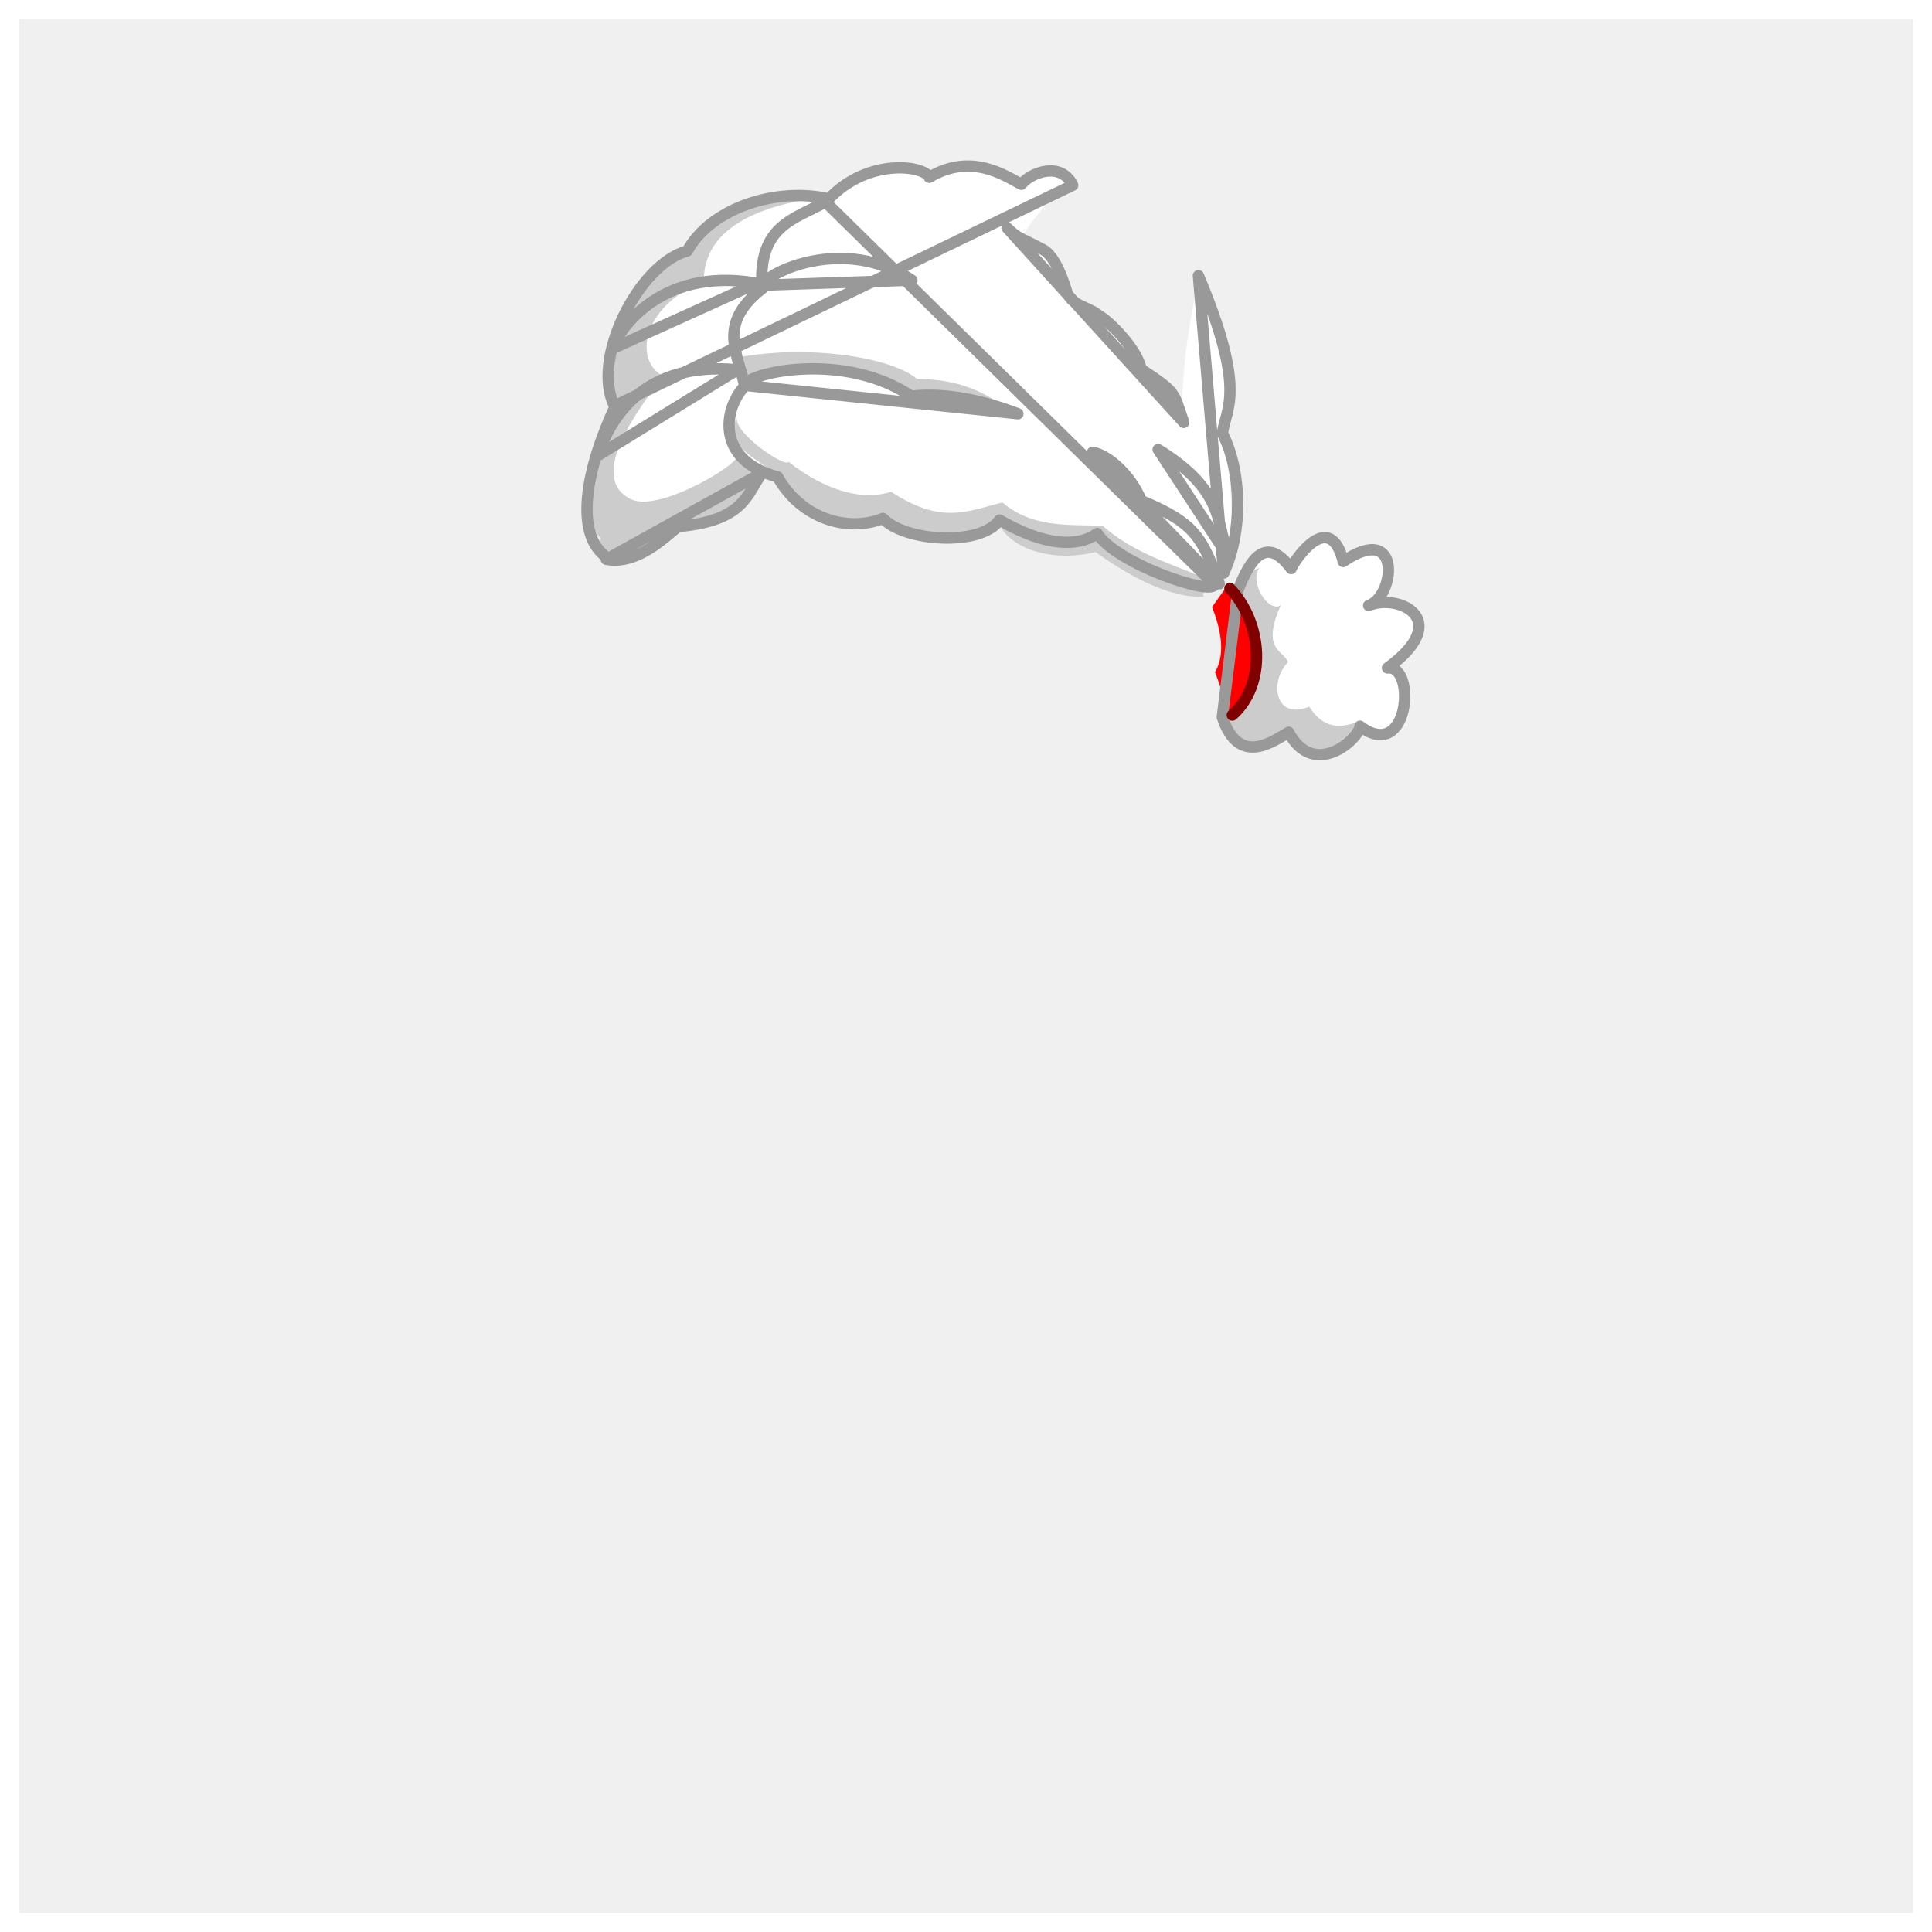
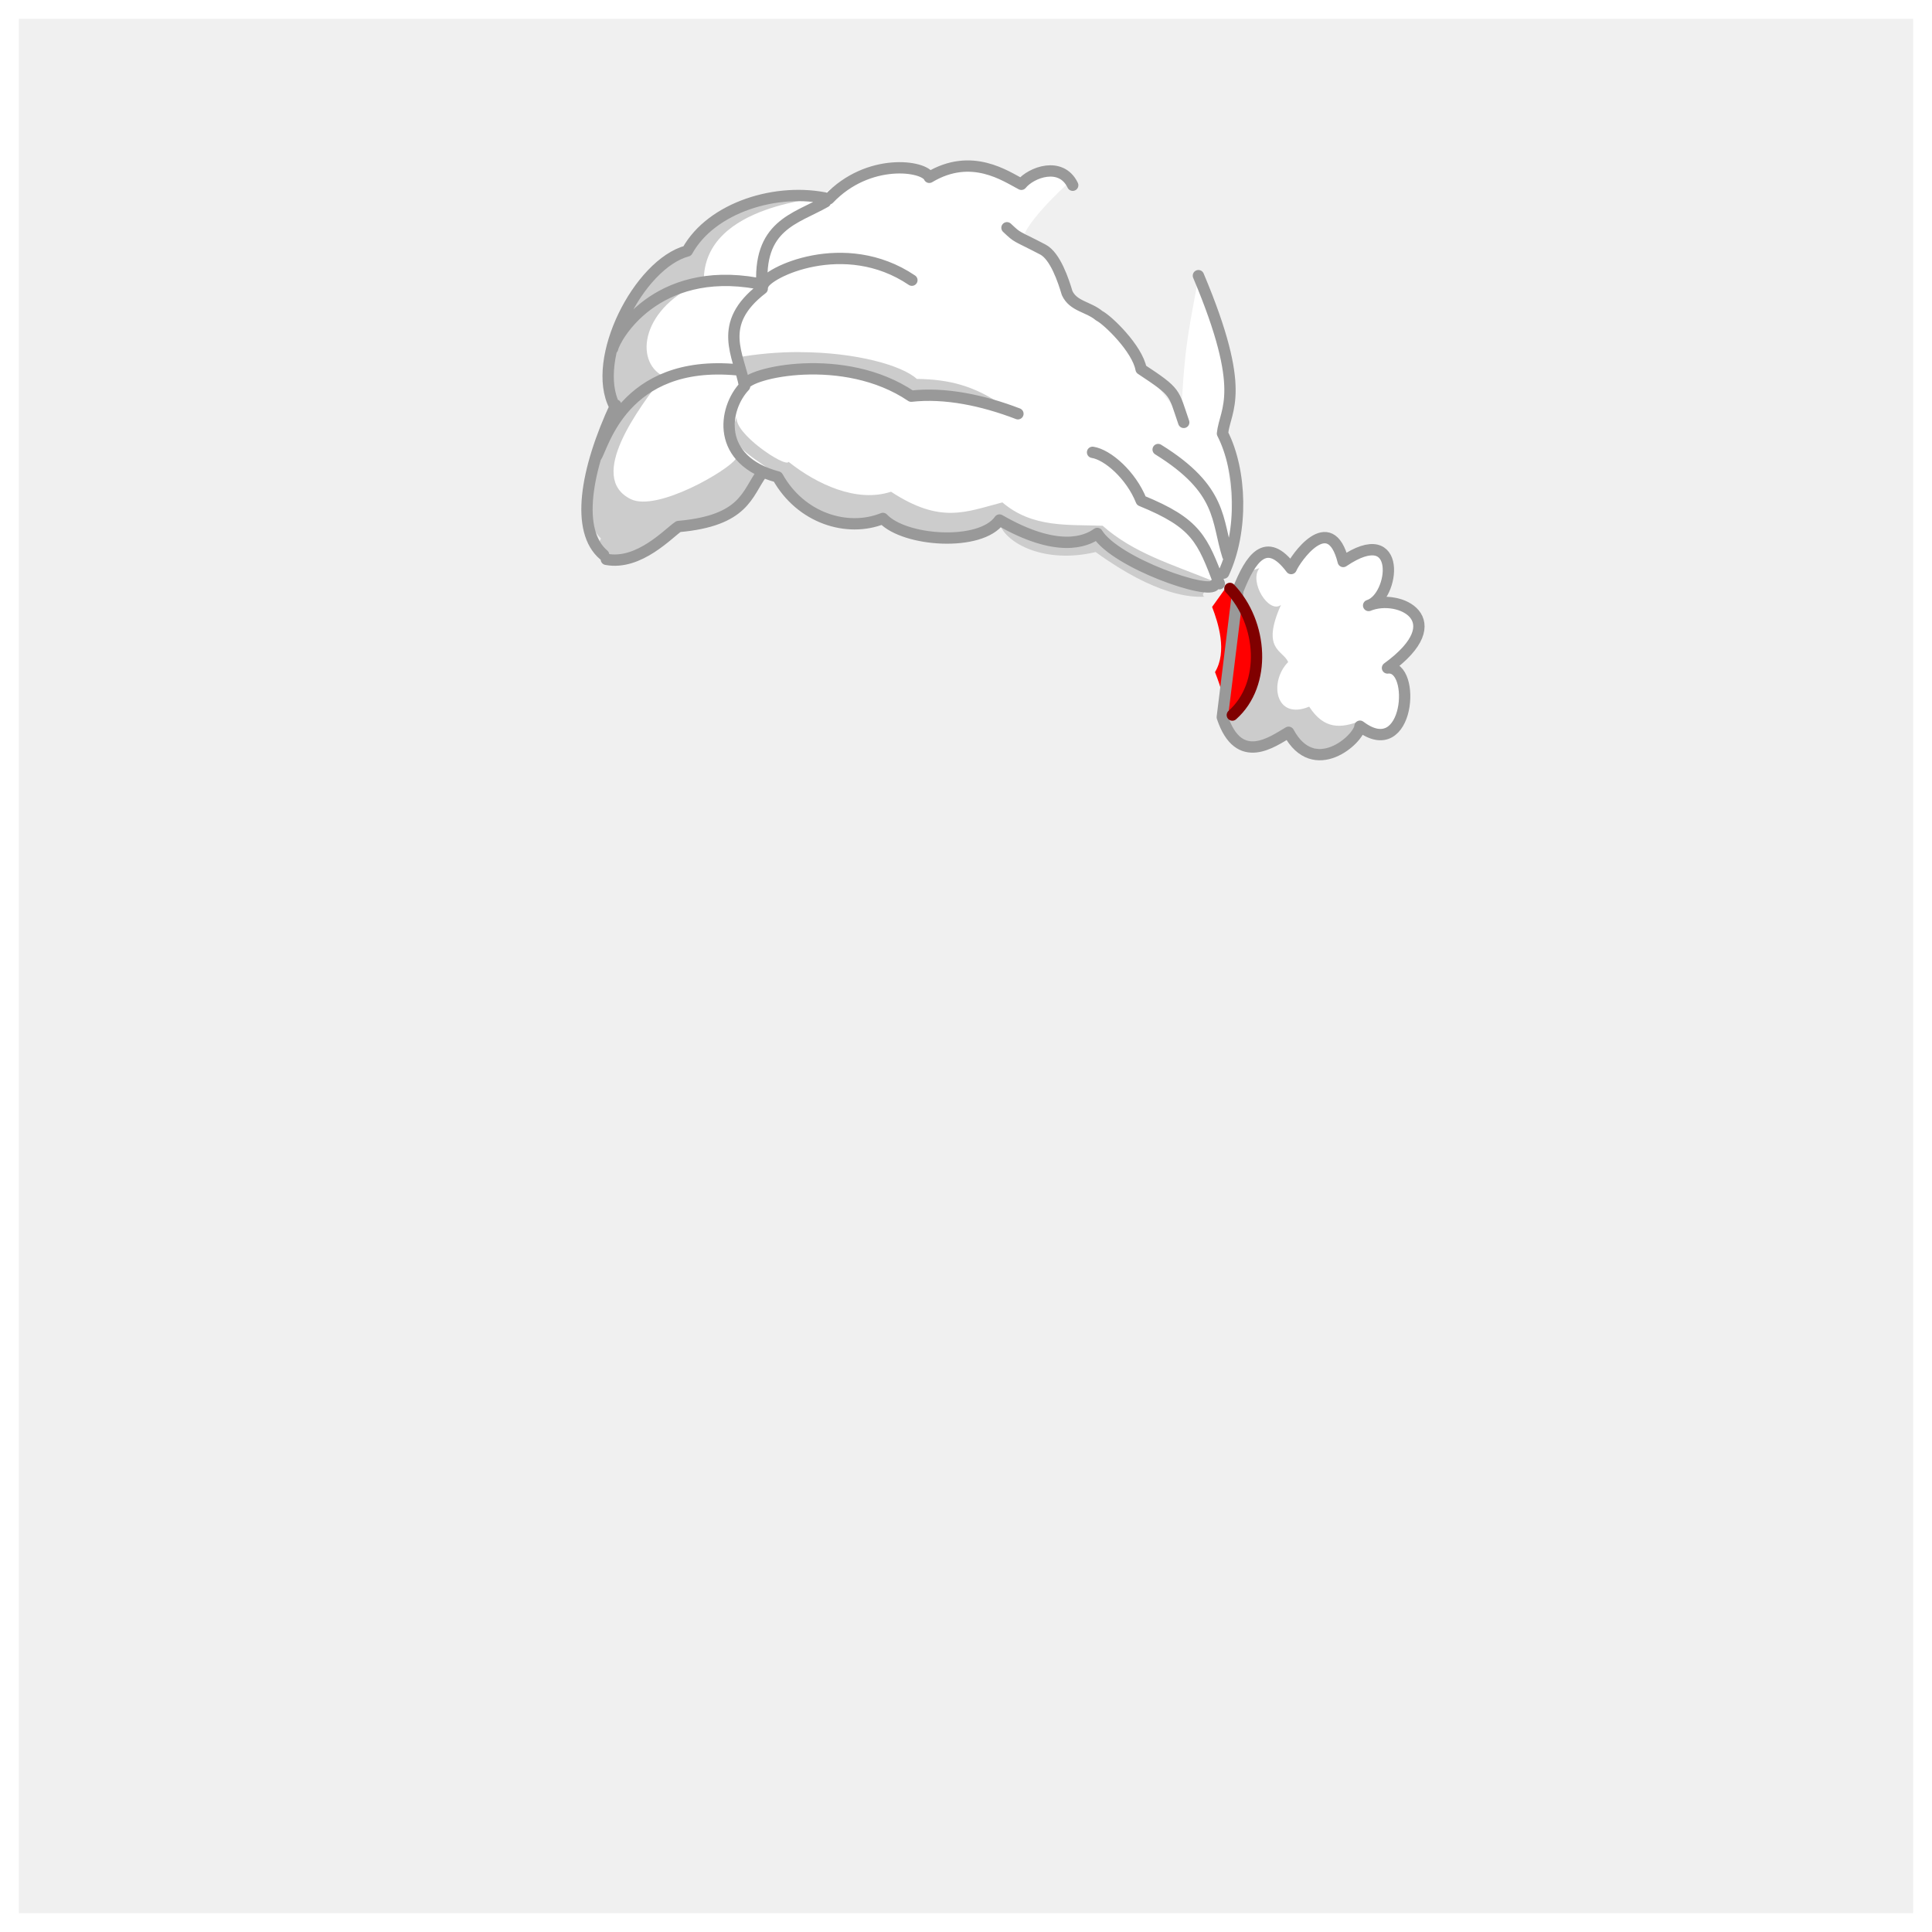
<svg xmlns="http://www.w3.org/2000/svg" width="512" height="512" viewBox="0 0 512 512" fill="none">
-   <g id="Frame">
+   <g id="Hair8">
    <g id="Rectangle">
      <path id="Vector" d="M509.5 2.5H2.5V509.5H509.5V2.5Z" stroke="white" stroke-width="5" stroke-miterlimit="10" />
    </g>
    <g id="Hair">
      <g id="layer1">
        <g id="g359841">
-           <path id="path388505" d="M325.21 155.271C337.31 170.981 334.21 180.08 325.5 189.01C324.44 185.51 323.64 182.371 321.99 178.111C325.28 172.671 322.86 165.111 321.22 160.84L325.21 155.271Z" fill="#FF0000" />
+           <path id="path388505" d="M325.21 155.271C337.31 170.981 334.21 180.08 325.5 189.01C324.44 185.51 323.64 182.371 321.99 178.111C325.28 172.671 322.86 165.11 321.22 160.84L325.21 155.271Z" fill="#FF0000" />
          <path id="abColor_3" d="M313 110C312.55 110 302.24 96.81 302.32 96.21C302.68 93.67 284.24 77.74 284.16 77.81C284.6 77.25 272.71 61.63 271.52 61.91C273.89 57 281.49 50 283 48.6C282 46.24 274.28 43.83 271.39 47.45C269.02 50.45 259.56 43.82 259.56 43.82L246 46.67C236.8 45.36 228 42.49 216 53.34C209.11 51.59 202.22 50.34 195.36 53.96C195.36 53.96 184.94 71.54 182.51 65.96C181.97 69.53 175.08 67.75 169.51 75.96C169.51 75.96 161.78 82.31 166.05 88.73C163.54 92.96 158.3 97.25 163.59 106.52C162.658 110.525 161.513 114.477 160.16 118.36C160.16 118.36 151.66 130.68 155.48 134.56C159.3 138.44 167.14 142.13 167.14 142.13C167.14 142.13 171.83 136.13 181.36 139.13C190.28 141.89 195.82 134.51 195.82 134.51L202.66 125.25C211.15 128.83 226.52 145.8 234.66 136.65C245.42 147.07 251.12 139.52 266.93 138.45C272.31 138.2 271.74 148.37 290.63 141.62C301.06 146.51 308.46 156.12 323.08 154.48C329.44 138.83 324.62 122.19 324.27 114.48C324.27 114.48 327.65 100.38 326.2 95.93C324.81 102.27 325.81 91.65 317.58 73.38C315.58 85.32 313.8 90.76 313.07 110.02L313 110ZM356.87 147.81C352.46 138.65 347.65 143 342.74 150.86C337.74 142.09 332.88 146.99 328 155.18C334.6 166.84 336.43 178.85 325.32 191.83C326.52 198.65 332.89 198.09 341.25 194.7C346.56 197.56 350.62 204.7 360.66 191.6C373.5 198.6 372.66 179.88 368.58 176.66C378.7 171.21 376.46 153.16 363.44 159.72C372.2 143.21 362.79 147.55 356.9 147.85L356.87 147.81Z" fill="white" />
-           <path id="path359837" d="M169.37 77.301C159.63 84.071 160.7 98.841 162.97 108.871C159.97 120.051 150.78 134.221 159.27 142.731C155.13 149.621 168.97 150.951 179.9 139.801C197.21 139.391 200.51 130.311 201.34 126.621L195 121.571C193.15 124.571 174.14 135.721 167.15 132.271C155.32 126.431 169.54 107.891 175.77 99.701C167.97 95.701 169.89 81.251 186.52 74.501C186.34 53.441 219.84 52.911 216.68 52.031C202 48.811 190.47 56.801 182.28 66.151C175.35 70.421 174.14 73.101 169.37 77.301ZM211.89 93.301C206.156 93.289 200.432 93.801 194.79 94.831L196.84 100.061C212.5 95.921 227.84 95.311 241.21 104.841L264.86 106.841C258.05 102.401 251.86 100.521 242.96 100.421C239.17 96.891 226.9 93.341 211.89 93.321V93.301ZM195.28 110.421C192.39 117.421 197.04 119.511 205.23 125.311C215.98 138.451 224.78 141.641 232.15 137.441C244.47 140.791 252.3 143.641 264.89 138.831C266.69 144.051 276.89 149.501 290.36 146.301C306.55 158.031 315.82 158.301 319.2 158.131C317.35 157.341 322.64 154.461 320.9 153.761C310.43 149.521 300.33 146.521 292.21 139.331C283.04 138.981 273.63 139.961 265.64 133.141C255.93 135.661 249.31 138.941 236.13 130.311C227.04 133.311 216.43 128.311 208.98 122.391C208.24 124.081 194.16 114.701 195.28 110.391V110.421ZM333.73 150.561C328.46 152.291 329.54 151.901 328.05 155.821C330.94 166.351 338.51 175.931 324.98 189.821C326.59 198.251 333.45 197.691 341.37 195.291C350.93 201.851 356.22 197.411 360.43 191.071C355.43 193.011 350.9 193.411 346.95 187.271C337.95 190.991 336.21 180.711 341.38 175.441C339.95 172.201 334.16 172.251 339.46 160.321C336.26 162.731 330.96 154.261 333.73 150.591V150.561Z" fill="#CCCCCC" />
-           <path id="path372208" d="M163.19 107.341C155.07 124.731 152.55 140.711 159.97 147.041M158 121.001C159.82 118.411 165.05 95.121 195.39 98.001L158 121.001ZM162.34 92.381C163.05 89.211 173.79 70.321 200.57 75.071L162.34 92.381ZM202.19 75.581C203.06 72.261 223.82 62.211 241.66 74.251L202.19 75.581ZM306.92 119.131C324.15 129.801 322.38 137.901 325.38 147.321L306.92 119.131ZM197.26 102.121C198.12 98.791 223.66 92.951 241.49 104.991C250.43 103.991 260.39 106.051 269.76 109.651L197.26 102.121ZM289.54 119.871C293.54 120.491 299.72 125.871 302.45 132.691C317.13 138.691 318.63 142.891 323.14 154.691L289.54 119.871ZM323.92 190.061C328.31 203.281 337.34 196.471 341.49 194.061C348.23 206.611 360.17 195.861 360.41 192.451C373.54 202.351 375.41 176.051 367.7 177.021C385.29 164.231 370.79 157.161 362.7 160.461C369.57 158.331 371.83 138.051 355.97 148.801C352.47 134.741 343.19 148.171 342.17 150.671C335.49 141.761 331.38 148.031 328.06 156.451L323.92 190.061ZM317.59 73.051C330.72 104.171 324.65 108.351 323.97 114.881C329.03 124.751 329.48 140.721 324.28 151.881L317.59 73.051ZM284.28 49.091C281.22 42.711 273.28 45.631 270.67 48.841C266.57 46.731 257.51 40.261 246.27 46.991C244.98 43.891 230.1 41.701 219.66 52.701C206 49.551 188.54 54.911 182.14 66.501C169.22 69.961 156.48 95.321 162.86 107.581L284.28 49.091ZM266.86 60.361C269.96 63.271 268.86 62.201 276.39 66.141C279.68 67.871 281.84 74.431 282.8 77.661C284.44 81.211 288.46 81.271 291.28 83.661C293.55 84.791 301.41 92.381 302.4 97.831C311.91 104.111 310.9 103.831 313.7 111.941L266.86 60.361ZM321.89 154.941C320.89 157.941 295.64 149.231 290.79 141.371C287.7 143.621 280.06 146.571 264.88 137.811C259.88 144.901 239.73 143.541 233.98 137.391C224.52 141.191 212.19 137.331 206.09 126.391C189.61 121.991 191.68 108.321 197.33 102.341C195.8 94.001 189.73 85.931 202 76.501C200.64 59.641 210.85 58.021 218.75 53.501L321.89 154.941ZM160.68 148.231C169.39 149.891 177.31 141.151 179.81 139.531C197.42 137.971 197.91 130.811 201.95 125.341L160.68 148.231Z" stroke="#999999" stroke-width="3" stroke-linecap="round" stroke-linejoin="round" />
+           <path id="Grey" d="M169.37 77.301C159.63 84.071 160.7 98.841 162.97 108.871C159.97 120.051 150.78 134.221 159.27 142.731C155.13 149.621 168.97 150.951 179.9 139.801C197.21 139.391 200.51 130.311 201.34 126.621L195 121.571C193.15 124.571 174.14 135.721 167.15 132.271C155.32 126.431 169.54 107.891 175.77 99.701C167.97 95.701 169.89 81.251 186.52 74.501C186.34 53.441 219.84 52.911 216.68 52.031C202 48.811 190.47 56.801 182.28 66.151C175.35 70.421 174.14 73.101 169.37 77.301ZM211.89 93.301C206.156 93.289 200.432 93.801 194.79 94.831L196.84 100.061C212.5 95.921 227.84 95.311 241.21 104.841L264.86 106.841C258.05 102.401 251.86 100.521 242.96 100.421C239.17 96.891 226.9 93.341 211.89 93.321V93.301ZM195.28 110.421C192.39 117.421 197.04 119.511 205.23 125.311C215.98 138.451 224.78 141.641 232.15 137.441C244.47 140.791 252.3 143.641 264.89 138.831C266.69 144.051 276.89 149.501 290.36 146.301C306.55 158.031 315.82 158.301 319.2 158.131C317.35 157.341 322.64 154.461 320.9 153.761C310.43 149.521 300.33 146.521 292.21 139.331C283.04 138.981 273.63 139.961 265.64 133.141C255.93 135.661 249.31 138.941 236.13 130.311C227.04 133.311 216.43 128.311 208.98 122.391C208.24 124.081 194.16 114.701 195.28 110.391V110.421ZM333.73 150.561C328.46 152.291 329.54 151.901 328.05 155.821C330.94 166.351 338.51 175.931 324.98 189.821C326.59 198.251 333.45 197.691 341.37 195.291C350.93 201.851 356.22 197.411 360.43 191.071C355.43 193.011 350.9 193.411 346.95 187.271C337.95 190.991 336.21 180.711 341.38 175.441C339.95 172.201 334.16 172.251 339.46 160.321C336.26 162.731 330.96 154.261 333.73 150.591V150.561Z" fill="#CCCCCC" />
+           <path id="abColor_4" d="M158 121.001C159.82 118.411 165.05 95.121 195.39 98.001M162.34 92.381C163.05 89.211 173.79 70.321 200.57 75.071M202.19 75.581C203.06 72.261 223.82 62.211 241.66 74.251M306.92 119.131C324.15 129.801 322.38 137.901 325.38 147.321M197.26 102.121C198.12 98.791 223.66 92.951 241.49 104.991C250.43 103.991 260.39 106.051 269.76 109.651M289.54 119.871C293.54 120.491 299.72 125.871 302.45 132.691C317.13 138.691 318.63 142.891 323.14 154.691M317.59 73.051C330.72 104.171 324.65 108.351 323.97 114.881C329.03 124.751 329.48 140.721 324.28 151.881M284.28 49.091C281.22 42.711 273.28 45.631 270.67 48.841C266.57 46.731 257.51 40.261 246.27 46.991C244.98 43.891 230.1 41.701 219.66 52.701C206 49.551 188.54 54.911 182.14 66.501C169.22 69.961 156.48 95.321 162.86 107.581M266.86 60.361C269.96 63.271 268.86 62.201 276.39 66.141C279.68 67.871 281.84 74.431 282.8 77.661C284.44 81.211 288.46 81.271 291.28 83.661C293.55 84.791 301.41 92.381 302.4 97.831C311.91 104.111 310.9 103.831 313.7 111.941M321.89 154.941C320.89 157.941 295.64 149.231 290.79 141.371C287.7 143.621 280.06 146.571 264.88 137.811C259.88 144.901 239.73 143.541 233.98 137.391C224.52 141.191 212.19 137.331 206.09 126.391C189.61 121.991 191.68 108.321 197.33 102.341C195.8 94.001 189.73 85.931 202 76.501C200.64 59.641 210.85 58.021 218.75 53.501M160.68 148.231C169.39 149.891 177.31 141.151 179.81 139.531C197.42 137.971 197.91 130.811 201.95 125.341M163.19 107.341C155.07 124.731 152.55 140.711 159.97 147.041M323.92 190.061C328.31 203.281 337.34 196.471 341.49 194.061C348.23 206.611 360.17 195.861 360.41 192.451C373.54 202.351 375.41 176.051 367.7 177.021C385.29 164.231 370.79 157.161 362.7 160.461C369.57 158.331 371.83 138.051 355.97 148.801C352.47 134.741 343.19 148.171 342.17 150.671C335.49 141.761 331.38 148.031 328.06 156.451L323.92 190.061Z" stroke="#999999" stroke-width="3" stroke-linecap="round" stroke-linejoin="round" />
          <path id="path360322" d="M325.94 155.94C334.65 165.07 335.78 181.35 326.58 189.5" stroke="#800000" stroke-width="3" stroke-linecap="round" stroke-linejoin="round" />
        </g>
      </g>
    </g>
  </g>
</svg>
